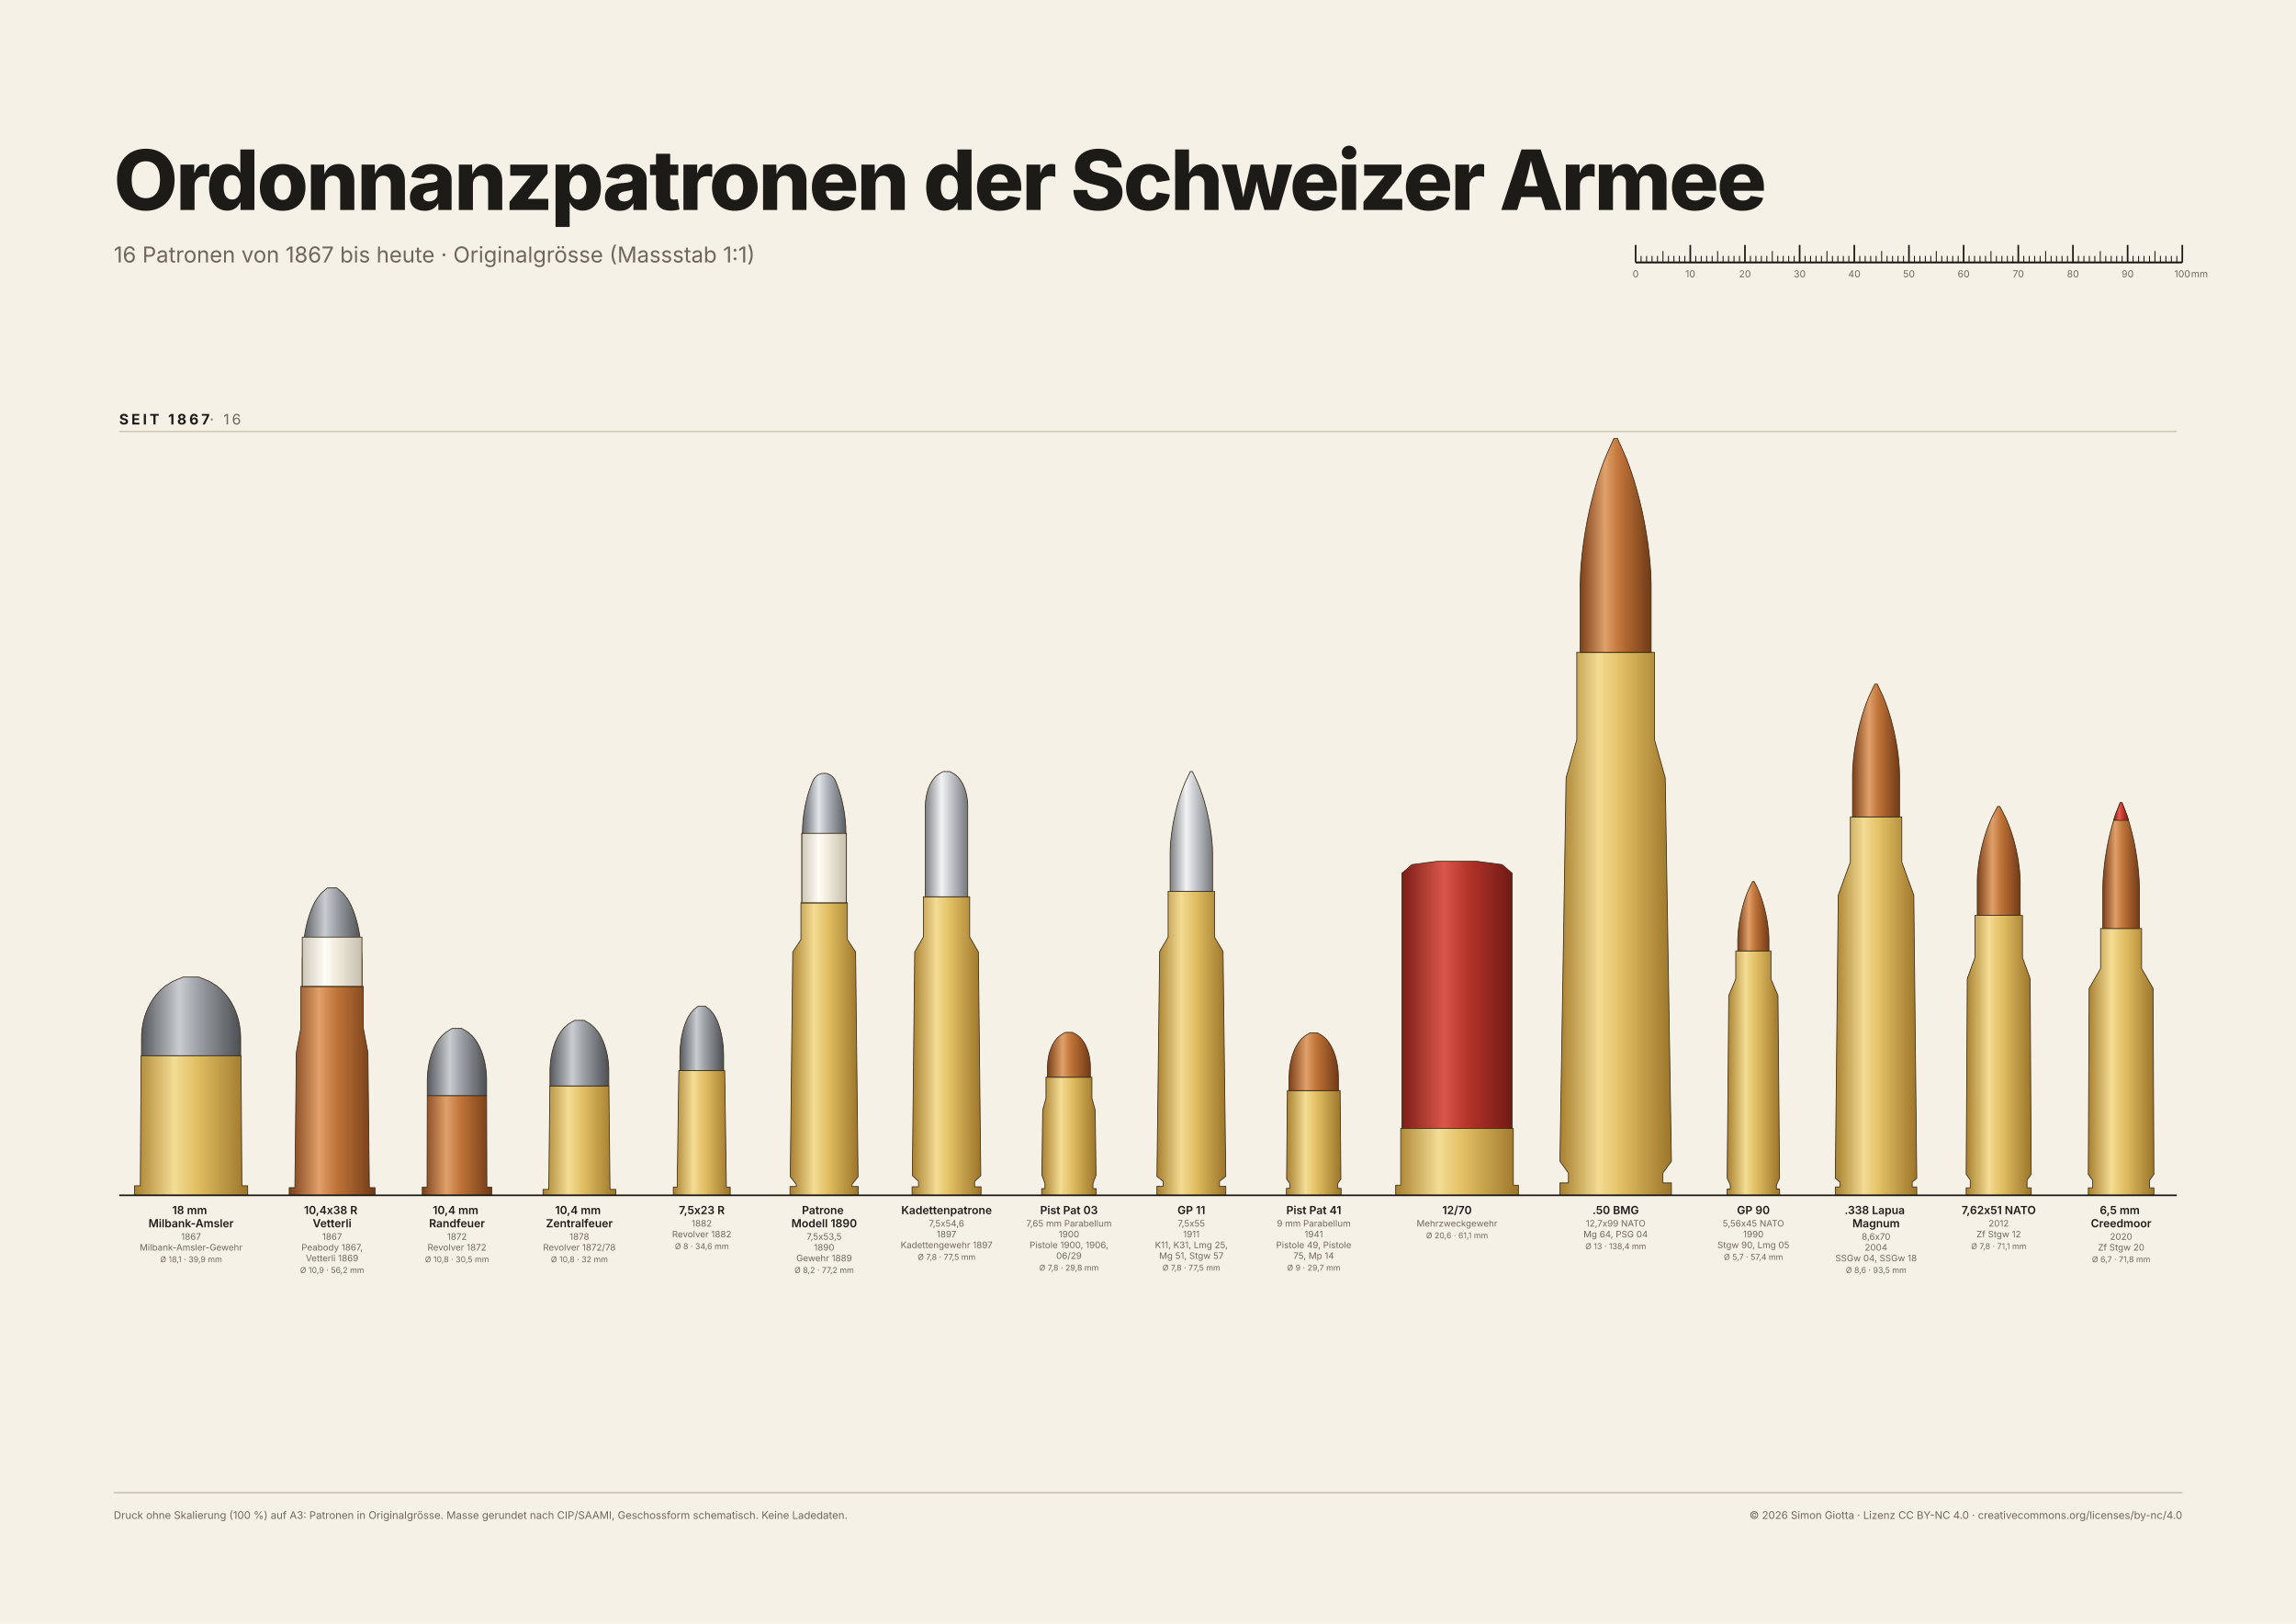
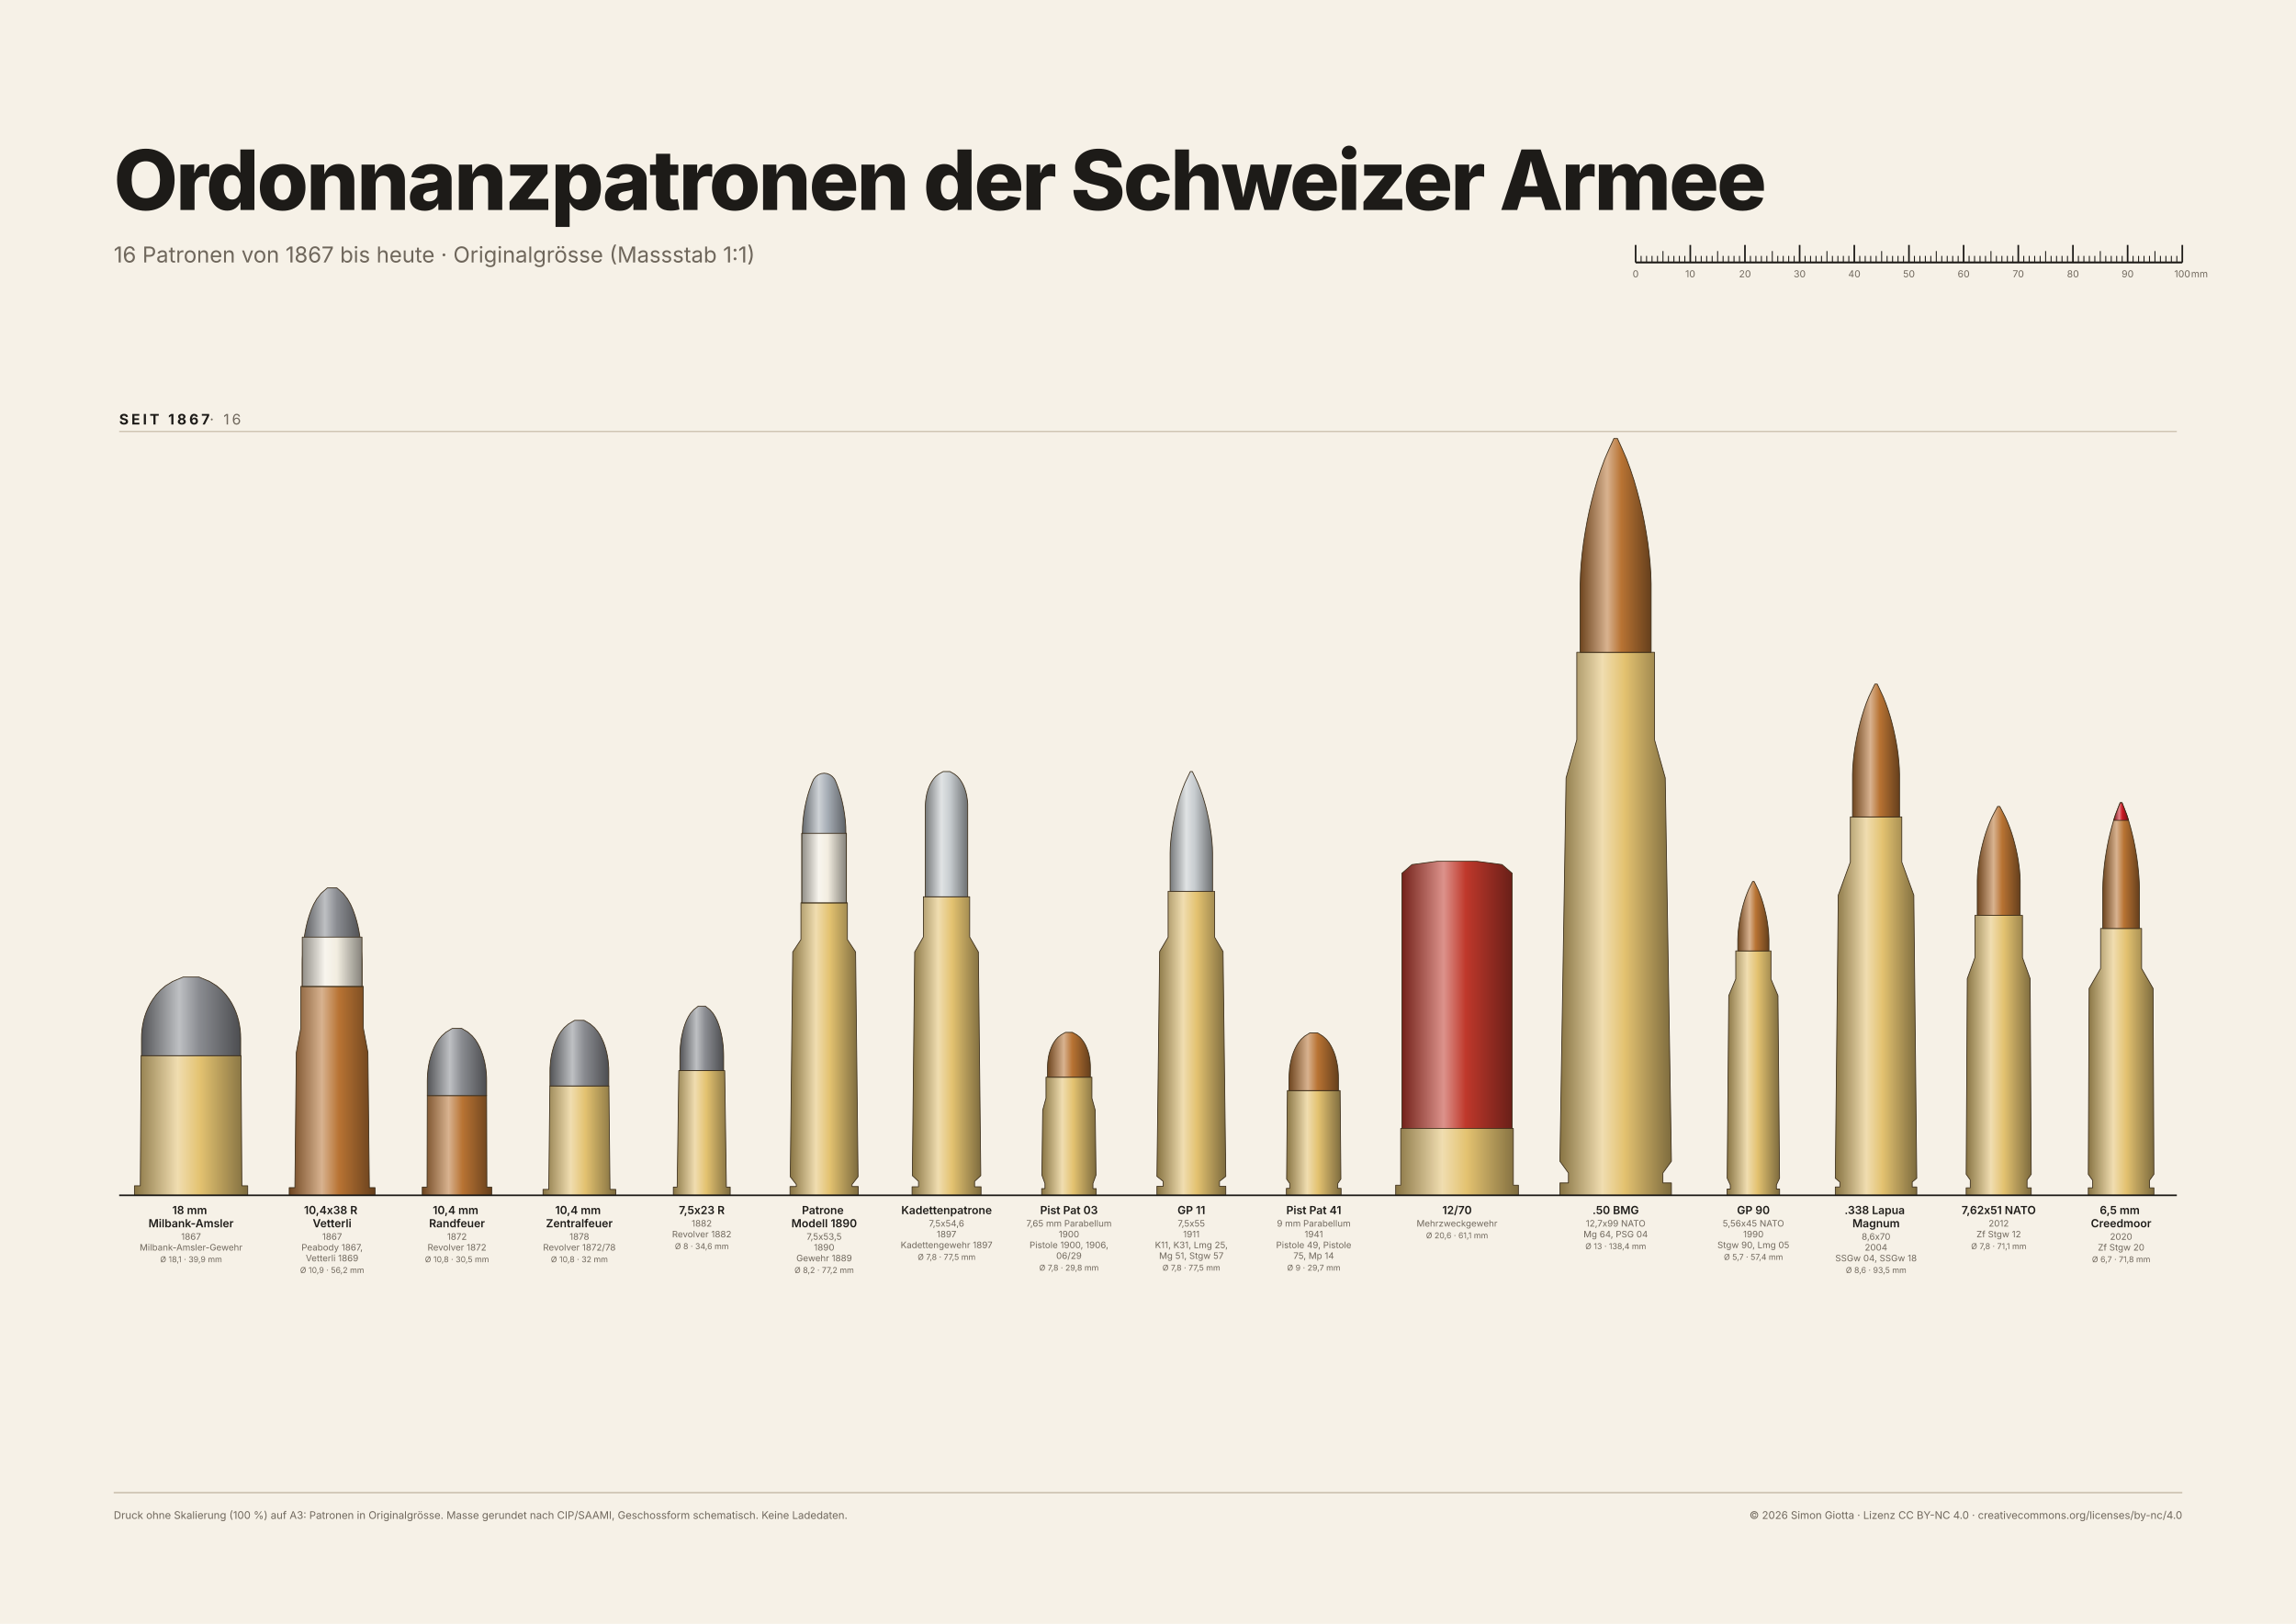
<svg xmlns="http://www.w3.org/2000/svg" width="420mm" height="297mm" viewBox="0 0 420 297" font-family="Inter, 'Helvetica Neue', Arial, sans-serif">
  <defs>
    <linearGradient id="brass" x1="0" x2="1" y1="0" y2="0">
-       <stop offset="0" stop-color="#a8802f" />
-       <stop offset="0.35" stop-color="#f3dc94" />
-       <stop offset="0.55" stop-color="#e2bf63" />
-       <stop offset="1" stop-color="#9c752a" />
+       <stop offset="0" stop-color="#887443" />
+       <stop offset="0.38" stop-color="#f0ddb0" />
+       <stop offset="0.58" stop-color="#e3c270" />
+       <stop offset="1" stop-color="#7d6b3e" />
    </linearGradient>
    <linearGradient id="copper" x1="0" x2="1" y1="0" y2="0">
-       <stop offset="0" stop-color="#7c4019" />
-       <stop offset="0.35" stop-color="#e0a06a" />
-       <stop offset="0.55" stop-color="#c07438" />
-       <stop offset="1" stop-color="#713a17" />
+       <stop offset="0" stop-color="#6e451f" />
+       <stop offset="0.38" stop-color="#d8b28f" />
+       <stop offset="0.58" stop-color="#b87333" />
+       <stop offset="1" stop-color="#653f1c" />
    </linearGradient>
    <linearGradient id="lead" x1="0" x2="1" y1="0" y2="0">
-       <stop offset="0" stop-color="#55585c" />
-       <stop offset="0.38" stop-color="#c9cdd1" />
-       <stop offset="0.58" stop-color="#9a9fa5" />
-       <stop offset="1" stop-color="#4c4f53" />
+       <stop offset="0" stop-color="#535457" />
+       <stop offset="0.38" stop-color="#bec0c3" />
+       <stop offset="0.58" stop-color="#8a8c91" />
+       <stop offset="1" stop-color="#4c4d50" />
    </linearGradient>
    <linearGradient id="steel" x1="0" x2="1" y1="0" y2="0">
-       <stop offset="0" stop-color="#5f656b" />
-       <stop offset="0.38" stop-color="#e1e5e8" />
-       <stop offset="0.58" stop-color="#aeb4ba" />
-       <stop offset="1" stop-color="#565b60" />
+       <stop offset="0" stop-color="#63686d" />
+       <stop offset="0.38" stop-color="#ced2d6" />
+       <stop offset="0.58" stop-color="#a6adb5" />
+       <stop offset="1" stop-color="#5b5f64" />
+     </linearGradient>
+     <linearGradient id="lacquered" x1="0" x2="1" y1="0" y2="0">
+       <stop offset="0" stop-color="#404032" />
+       <stop offset="0.38" stop-color="#aeaea1" />
+       <stop offset="0.58" stop-color="#6b6b54" />
+       <stop offset="1" stop-color="#3b3b2e" />
+     </linearGradient>
+     <linearGradient id="nickel" x1="0" x2="1" y1="0" y2="0">
+       <stop offset="0" stop-color="#777a7c" />
+       <stop offset="0.38" stop-color="#e0e3e4" />
+       <stop offset="0.58" stop-color="#c7cccf" />
+       <stop offset="1" stop-color="#6d7072" />
+     </linearGradient>
+     <linearGradient id="aluminium" x1="0" x2="1" y1="0" y2="0">
+       <stop offset="0" stop-color="#65686a" />
+       <stop offset="0.38" stop-color="#cfd2d4" />
+       <stop offset="0.58" stop-color="#a8adb0" />
+       <stop offset="1" stop-color="#5d5f61" />
    </linearGradient>
    <linearGradient id="paper" x1="0" x2="1" y1="0" y2="0">
-       <stop offset="0" stop-color="#cfc8b8" />
-       <stop offset="0.38" stop-color="#fffdf7" />
-       <stop offset="0.58" stop-color="#f1ebdd" />
-       <stop offset="1" stop-color="#c6bfae" />
-     </linearGradient>
-     <linearGradient id="nickel" x1="0" x2="1" y1="0" y2="0">
-       <stop offset="0" stop-color="#7d8084" />
-       <stop offset="0.38" stop-color="#f2f3f4" />
-       <stop offset="0.58" stop-color="#c9ccd0" />
-       <stop offset="1" stop-color="#74777b" />
+       <stop offset="0" stop-color="#918e87" />
+       <stop offset="0.38" stop-color="#f8f5ee" />
+       <stop offset="0.58" stop-color="#f2ede0" />
+       <stop offset="1" stop-color="#85827b" />
+     </linearGradient>
+     <linearGradient id="plastic" x1="0" x2="1" y1="0" y2="0">
+       <stop offset="0" stop-color="#949493" />
+       <stop offset="0.38" stop-color="#fbfbf9" />
+       <stop offset="0.58" stop-color="#f7f7f5" />
+       <stop offset="1" stop-color="#888887" />
    </linearGradient>
    <linearGradient id="polymer" x1="0" x2="1" y1="0" y2="0">
-       <stop offset="0" stop-color="#8a1c1c" />
-       <stop offset="0.38" stop-color="#e8584a" />
-       <stop offset="0.58" stop-color="#c73a2e" />
-       <stop offset="1" stop-color="#7a1818" />
+       <stop offset="0" stop-color="#7a0f15" />
+       <stop offset="0.38" stop-color="#e38186" />
+       <stop offset="0.58" stop-color="#cc1a24" />
+       <stop offset="1" stop-color="#700e14" />
    </linearGradient>
    <linearGradient id="hull" x1="0" x2="1" y1="0" y2="0">
-       <stop offset="0" stop-color="#7d1d17" />
-       <stop offset="0.38" stop-color="#d9574a" />
-       <stop offset="0.58" stop-color="#b7352b" />
-       <stop offset="1" stop-color="#701a14" />
+       <stop offset="0" stop-color="#73221a" />
+       <stop offset="0.38" stop-color="#dc928b" />
+       <stop offset="0.58" stop-color="#bf382b" />
+       <stop offset="1" stop-color="#691f18" />
    </linearGradient>
  </defs>
  <rect width="420" height="297" fill="#f6f1e7" />
  <text x="20.8" y="38.40" font-size="15.20" font-weight="800" letter-spacing="-0.4" fill="#1d1b18">Ordonnanzpatronen der Schweizer Armee</text>
  <text x="20.8" y="48.00" font-size="4.00" fill="#6f675c">16 Patronen von 1867 bis heute · Originalgrösse (Massstab 1:1)</text>
  <g font-size="1.76" fill="#6f675c" text-anchor="middle">
    <line x1="299.2" x2="399.2" y1="48" y2="48" stroke="#1d1b18" stroke-width="0.35" />
    <line x1="299.200" x2="299.200" y1="48" y2="44.800" stroke="#1d1b18" stroke-width="0.3" />
    <text x="299.200" y="50.720">0</text>
    <line x1="300.200" x2="300.200" y1="48" y2="46.800" stroke="#1d1b18" stroke-width="0.18" />
    <line x1="301.200" x2="301.200" y1="48" y2="46.800" stroke="#1d1b18" stroke-width="0.18" />
    <line x1="302.200" x2="302.200" y1="48" y2="46.800" stroke="#1d1b18" stroke-width="0.18" />
    <line x1="303.200" x2="303.200" y1="48" y2="46.800" stroke="#1d1b18" stroke-width="0.18" />
    <line x1="304.200" x2="304.200" y1="48" y2="45.920" stroke="#1d1b18" stroke-width="0.18" />
    <line x1="305.200" x2="305.200" y1="48" y2="46.800" stroke="#1d1b18" stroke-width="0.18" />
    <line x1="306.200" x2="306.200" y1="48" y2="46.800" stroke="#1d1b18" stroke-width="0.18" />
    <line x1="307.200" x2="307.200" y1="48" y2="46.800" stroke="#1d1b18" stroke-width="0.18" />
    <line x1="308.200" x2="308.200" y1="48" y2="46.800" stroke="#1d1b18" stroke-width="0.18" />
    <line x1="309.200" x2="309.200" y1="48" y2="44.800" stroke="#1d1b18" stroke-width="0.3" />
    <text x="309.200" y="50.720">10</text>
    <line x1="310.200" x2="310.200" y1="48" y2="46.800" stroke="#1d1b18" stroke-width="0.18" />
    <line x1="311.200" x2="311.200" y1="48" y2="46.800" stroke="#1d1b18" stroke-width="0.18" />
    <line x1="312.200" x2="312.200" y1="48" y2="46.800" stroke="#1d1b18" stroke-width="0.18" />
    <line x1="313.200" x2="313.200" y1="48" y2="46.800" stroke="#1d1b18" stroke-width="0.18" />
    <line x1="314.200" x2="314.200" y1="48" y2="45.920" stroke="#1d1b18" stroke-width="0.18" />
    <line x1="315.200" x2="315.200" y1="48" y2="46.800" stroke="#1d1b18" stroke-width="0.18" />
    <line x1="316.200" x2="316.200" y1="48" y2="46.800" stroke="#1d1b18" stroke-width="0.18" />
    <line x1="317.200" x2="317.200" y1="48" y2="46.800" stroke="#1d1b18" stroke-width="0.18" />
    <line x1="318.200" x2="318.200" y1="48" y2="46.800" stroke="#1d1b18" stroke-width="0.18" />
    <line x1="319.200" x2="319.200" y1="48" y2="44.800" stroke="#1d1b18" stroke-width="0.3" />
    <text x="319.200" y="50.720">20</text>
    <line x1="320.200" x2="320.200" y1="48" y2="46.800" stroke="#1d1b18" stroke-width="0.18" />
    <line x1="321.200" x2="321.200" y1="48" y2="46.800" stroke="#1d1b18" stroke-width="0.18" />
    <line x1="322.200" x2="322.200" y1="48" y2="46.800" stroke="#1d1b18" stroke-width="0.18" />
    <line x1="323.200" x2="323.200" y1="48" y2="46.800" stroke="#1d1b18" stroke-width="0.18" />
    <line x1="324.200" x2="324.200" y1="48" y2="45.920" stroke="#1d1b18" stroke-width="0.18" />
    <line x1="325.200" x2="325.200" y1="48" y2="46.800" stroke="#1d1b18" stroke-width="0.18" />
    <line x1="326.200" x2="326.200" y1="48" y2="46.800" stroke="#1d1b18" stroke-width="0.18" />
    <line x1="327.200" x2="327.200" y1="48" y2="46.800" stroke="#1d1b18" stroke-width="0.18" />
    <line x1="328.200" x2="328.200" y1="48" y2="46.800" stroke="#1d1b18" stroke-width="0.18" />
    <line x1="329.200" x2="329.200" y1="48" y2="44.800" stroke="#1d1b18" stroke-width="0.3" />
    <text x="329.200" y="50.720">30</text>
    <line x1="330.200" x2="330.200" y1="48" y2="46.800" stroke="#1d1b18" stroke-width="0.18" />
    <line x1="331.200" x2="331.200" y1="48" y2="46.800" stroke="#1d1b18" stroke-width="0.18" />
    <line x1="332.200" x2="332.200" y1="48" y2="46.800" stroke="#1d1b18" stroke-width="0.18" />
    <line x1="333.200" x2="333.200" y1="48" y2="46.800" stroke="#1d1b18" stroke-width="0.18" />
    <line x1="334.200" x2="334.200" y1="48" y2="45.920" stroke="#1d1b18" stroke-width="0.18" />
    <line x1="335.200" x2="335.200" y1="48" y2="46.800" stroke="#1d1b18" stroke-width="0.18" />
    <line x1="336.200" x2="336.200" y1="48" y2="46.800" stroke="#1d1b18" stroke-width="0.18" />
    <line x1="337.200" x2="337.200" y1="48" y2="46.800" stroke="#1d1b18" stroke-width="0.18" />
    <line x1="338.200" x2="338.200" y1="48" y2="46.800" stroke="#1d1b18" stroke-width="0.18" />
    <line x1="339.200" x2="339.200" y1="48" y2="44.800" stroke="#1d1b18" stroke-width="0.3" />
    <text x="339.200" y="50.720">40</text>
    <line x1="340.200" x2="340.200" y1="48" y2="46.800" stroke="#1d1b18" stroke-width="0.18" />
    <line x1="341.200" x2="341.200" y1="48" y2="46.800" stroke="#1d1b18" stroke-width="0.18" />
    <line x1="342.200" x2="342.200" y1="48" y2="46.800" stroke="#1d1b18" stroke-width="0.18" />
    <line x1="343.200" x2="343.200" y1="48" y2="46.800" stroke="#1d1b18" stroke-width="0.18" />
    <line x1="344.200" x2="344.200" y1="48" y2="45.920" stroke="#1d1b18" stroke-width="0.18" />
    <line x1="345.200" x2="345.200" y1="48" y2="46.800" stroke="#1d1b18" stroke-width="0.18" />
    <line x1="346.200" x2="346.200" y1="48" y2="46.800" stroke="#1d1b18" stroke-width="0.18" />
    <line x1="347.200" x2="347.200" y1="48" y2="46.800" stroke="#1d1b18" stroke-width="0.18" />
    <line x1="348.200" x2="348.200" y1="48" y2="46.800" stroke="#1d1b18" stroke-width="0.18" />
    <line x1="349.200" x2="349.200" y1="48" y2="44.800" stroke="#1d1b18" stroke-width="0.3" />
    <text x="349.200" y="50.720">50</text>
    <line x1="350.200" x2="350.200" y1="48" y2="46.800" stroke="#1d1b18" stroke-width="0.18" />
    <line x1="351.200" x2="351.200" y1="48" y2="46.800" stroke="#1d1b18" stroke-width="0.18" />
    <line x1="352.200" x2="352.200" y1="48" y2="46.800" stroke="#1d1b18" stroke-width="0.18" />
    <line x1="353.200" x2="353.200" y1="48" y2="46.800" stroke="#1d1b18" stroke-width="0.18" />
    <line x1="354.200" x2="354.200" y1="48" y2="45.920" stroke="#1d1b18" stroke-width="0.18" />
    <line x1="355.200" x2="355.200" y1="48" y2="46.800" stroke="#1d1b18" stroke-width="0.18" />
    <line x1="356.200" x2="356.200" y1="48" y2="46.800" stroke="#1d1b18" stroke-width="0.18" />
    <line x1="357.200" x2="357.200" y1="48" y2="46.800" stroke="#1d1b18" stroke-width="0.18" />
    <line x1="358.200" x2="358.200" y1="48" y2="46.800" stroke="#1d1b18" stroke-width="0.18" />
    <line x1="359.200" x2="359.200" y1="48" y2="44.800" stroke="#1d1b18" stroke-width="0.3" />
    <text x="359.200" y="50.720">60</text>
    <line x1="360.200" x2="360.200" y1="48" y2="46.800" stroke="#1d1b18" stroke-width="0.18" />
    <line x1="361.200" x2="361.200" y1="48" y2="46.800" stroke="#1d1b18" stroke-width="0.18" />
    <line x1="362.200" x2="362.200" y1="48" y2="46.800" stroke="#1d1b18" stroke-width="0.18" />
    <line x1="363.200" x2="363.200" y1="48" y2="46.800" stroke="#1d1b18" stroke-width="0.18" />
    <line x1="364.200" x2="364.200" y1="48" y2="45.920" stroke="#1d1b18" stroke-width="0.18" />
    <line x1="365.200" x2="365.200" y1="48" y2="46.800" stroke="#1d1b18" stroke-width="0.18" />
    <line x1="366.200" x2="366.200" y1="48" y2="46.800" stroke="#1d1b18" stroke-width="0.18" />
    <line x1="367.200" x2="367.200" y1="48" y2="46.800" stroke="#1d1b18" stroke-width="0.18" />
    <line x1="368.200" x2="368.200" y1="48" y2="46.800" stroke="#1d1b18" stroke-width="0.18" />
    <line x1="369.200" x2="369.200" y1="48" y2="44.800" stroke="#1d1b18" stroke-width="0.3" />
    <text x="369.200" y="50.720">70</text>
    <line x1="370.200" x2="370.200" y1="48" y2="46.800" stroke="#1d1b18" stroke-width="0.18" />
    <line x1="371.200" x2="371.200" y1="48" y2="46.800" stroke="#1d1b18" stroke-width="0.18" />
    <line x1="372.200" x2="372.200" y1="48" y2="46.800" stroke="#1d1b18" stroke-width="0.18" />
    <line x1="373.200" x2="373.200" y1="48" y2="46.800" stroke="#1d1b18" stroke-width="0.18" />
    <line x1="374.200" x2="374.200" y1="48" y2="45.920" stroke="#1d1b18" stroke-width="0.18" />
    <line x1="375.200" x2="375.200" y1="48" y2="46.800" stroke="#1d1b18" stroke-width="0.18" />
    <line x1="376.200" x2="376.200" y1="48" y2="46.800" stroke="#1d1b18" stroke-width="0.18" />
    <line x1="377.200" x2="377.200" y1="48" y2="46.800" stroke="#1d1b18" stroke-width="0.18" />
    <line x1="378.200" x2="378.200" y1="48" y2="46.800" stroke="#1d1b18" stroke-width="0.18" />
    <line x1="379.200" x2="379.200" y1="48" y2="44.800" stroke="#1d1b18" stroke-width="0.3" />
    <text x="379.200" y="50.720">80</text>
    <line x1="380.200" x2="380.200" y1="48" y2="46.800" stroke="#1d1b18" stroke-width="0.18" />
    <line x1="381.200" x2="381.200" y1="48" y2="46.800" stroke="#1d1b18" stroke-width="0.18" />
    <line x1="382.200" x2="382.200" y1="48" y2="46.800" stroke="#1d1b18" stroke-width="0.18" />
    <line x1="383.200" x2="383.200" y1="48" y2="46.800" stroke="#1d1b18" stroke-width="0.18" />
    <line x1="384.200" x2="384.200" y1="48" y2="45.920" stroke="#1d1b18" stroke-width="0.18" />
    <line x1="385.200" x2="385.200" y1="48" y2="46.800" stroke="#1d1b18" stroke-width="0.18" />
    <line x1="386.200" x2="386.200" y1="48" y2="46.800" stroke="#1d1b18" stroke-width="0.18" />
    <line x1="387.200" x2="387.200" y1="48" y2="46.800" stroke="#1d1b18" stroke-width="0.18" />
    <line x1="388.200" x2="388.200" y1="48" y2="46.800" stroke="#1d1b18" stroke-width="0.18" />
    <line x1="389.200" x2="389.200" y1="48" y2="44.800" stroke="#1d1b18" stroke-width="0.3" />
    <text x="389.200" y="50.720">90</text>
    <line x1="390.200" x2="390.200" y1="48" y2="46.800" stroke="#1d1b18" stroke-width="0.18" />
    <line x1="391.200" x2="391.200" y1="48" y2="46.800" stroke="#1d1b18" stroke-width="0.18" />
    <line x1="392.200" x2="392.200" y1="48" y2="46.800" stroke="#1d1b18" stroke-width="0.18" />
    <line x1="393.200" x2="393.200" y1="48" y2="46.800" stroke="#1d1b18" stroke-width="0.18" />
    <line x1="394.200" x2="394.200" y1="48" y2="45.920" stroke="#1d1b18" stroke-width="0.18" />
    <line x1="395.200" x2="395.200" y1="48" y2="46.800" stroke="#1d1b18" stroke-width="0.18" />
    <line x1="396.200" x2="396.200" y1="48" y2="46.800" stroke="#1d1b18" stroke-width="0.18" />
    <line x1="397.200" x2="397.200" y1="48" y2="46.800" stroke="#1d1b18" stroke-width="0.18" />
    <line x1="398.200" x2="398.200" y1="48" y2="46.800" stroke="#1d1b18" stroke-width="0.18" />
    <line x1="399.200" x2="399.200" y1="48" y2="44.800" stroke="#1d1b18" stroke-width="0.3" />
    <text x="399.200" y="50.720">100</text>
    <text x="400.80" y="50.720" text-anchor="start">mm</text>
  </g>
  <g transform="translate(24.595 178.696) scale(1.0)">
    <path d="M20.72 39.92 L20.72 38.18 L19.65 38.18 L19.49 14.38 L1.22 14.38 L1.07 38.18 L0.00 38.18 L0.00 39.92 Z" fill="url(#brass)" stroke="#3a2c18" stroke-width="0.140" stroke-linejoin="round" />
    <path d="M19.43 14.38 L19.43 11.22 L19.41 10.42 L19.34 9.61 L19.22 8.81 L19.06 8.01 L18.84 7.21 L18.56 6.41 L18.22 5.61 L17.81 4.81 L17.31 4.01 L16.71 3.20 L15.97 2.40 L15.03 1.60 L13.73 0.80 L11.81 0.00 L10.36 0.00 L8.91 0.00 L6.99 0.80 L5.69 1.60 L4.75 2.40 L4.01 3.20 L3.41 4.01 L2.91 4.81 L2.50 5.61 L2.16 6.41 L1.88 7.21 L1.66 8.01 L1.50 8.81 L1.38 9.61 L1.31 10.42 L1.29 11.22 L1.29 14.38 Z" fill="url(#lead)" stroke="#3a2c18" stroke-width="0.140" stroke-linejoin="round" />
  </g>
  <text x="34.95" y="222.06" text-anchor="middle" font-size="2.04" font-weight="600" fill="#1d1b18">
    <tspan x="34.95" dy="0.00">18 mm</tspan>
    <tspan x="34.95" dy="2.41">Milbank-Amsler</tspan>
  </text>
  <text x="34.95" y="226.75" text-anchor="middle" font-size="1.64" fill="#6f675c">1867</text>
  <text x="34.95" y="228.72" text-anchor="middle" font-size="1.64" fill="#6f675c">Milbank-Amsler-Gewehr</text>
  <text x="34.95" y="230.86" text-anchor="middle" font-size="1.48" fill="#6f675c" font-variant-numeric="tabular-nums">Ø 18,1 · 39,9 mm</text>
  <g transform="translate(52.904 162.396) scale(1.0)">
    <path d="M15.70 56.22 L15.70 54.82 L14.66 54.82 L14.40 30.11 L13.56 25.65 L13.56 18.01 L2.13 18.01 L2.13 25.65 L1.30 30.11 L1.04 54.82 L0.00 54.82 L0.00 56.22 Z" fill="url(#copper)" stroke="#3a2c18" stroke-width="0.140" stroke-linejoin="round" />
    <path d="M13.31 18.01 L13.31 14.05 L13.30 13.04 L13.25 12.04 L13.18 11.04 L13.08 10.03 L12.95 9.03 L12.78 8.03 L12.58 7.02 L12.33 6.02 L12.03 5.02 L11.67 4.01 L11.23 3.01 L10.66 2.01 L9.88 1.00 L8.72 0.00 L7.85 0.00 L6.98 0.00 L5.82 1.00 L5.04 2.01 L4.47 3.01 L4.03 4.01 L3.67 5.02 L3.37 6.02 L3.12 7.02 L2.92 8.03 L2.75 9.03 L2.62 10.03 L2.52 11.04 L2.45 12.04 L2.40 13.04 L2.39 14.05 L2.39 18.01 Z" fill="url(#lead)" stroke="#3a2c18" stroke-width="0.140" stroke-linejoin="round" />
    <path d="M13.31 18.01 L13.31 9.00 L2.39 9.00 L2.39 18.01 Z" fill="url(#paper)" stroke="#3a2c18" stroke-width="0.140" stroke-linejoin="round" />
  </g>
  <text x="60.75" y="222.06" text-anchor="middle" font-size="2.04" font-weight="600" fill="#1d1b18">
    <tspan x="60.75" dy="0.00">10,4x38 R</tspan>
    <tspan x="60.75" dy="2.41">Vetterli</tspan>
  </text>
  <text x="60.75" y="226.75" text-anchor="middle" font-size="1.64" fill="#6f675c">1867</text>
  <text x="60.75" y="228.72" text-anchor="middle" font-size="1.64" fill="#6f675c">Peabody 1867,</text>
  <text x="60.75" y="230.69" text-anchor="middle" font-size="1.64" fill="#6f675c">Vetterli 1869</text>
  <text x="60.75" y="232.83" text-anchor="middle" font-size="1.48" fill="#6f675c" font-variant-numeric="tabular-nums">Ø 10,9 · 56,2 mm</text>
  <g transform="translate(77.243 188.096) scale(1.0)">
    <path d="M12.70 30.52 L12.70 29.02 L11.82 29.02 L11.77 12.29 L0.92 12.29 L0.88 29.02 L0.00 29.02 L0.00 30.52 Z" fill="url(#copper)" stroke="#3a2c18" stroke-width="0.140" stroke-linejoin="round" />
    <path d="M11.77 12.29 L11.77 9.59 L11.76 8.90 L11.72 8.22 L11.65 7.53 L11.55 6.85 L11.42 6.16 L11.25 5.48 L11.05 4.79 L10.80 4.11 L10.51 3.42 L10.15 2.74 L9.71 2.05 L9.14 1.37 L8.36 0.68 L7.22 0.00 L6.35 0.00 L5.48 0.00 L4.34 0.68 L3.56 1.37 L2.99 2.05 L2.55 2.74 L2.19 3.42 L1.90 4.11 L1.65 4.79 L1.45 5.48 L1.28 6.16 L1.15 6.85 L1.05 7.53 L0.98 8.22 L0.94 8.90 L0.92 9.59 L0.92 12.29 Z" fill="url(#lead)" stroke="#3a2c18" stroke-width="0.140" stroke-linejoin="round" />
  </g>
  <text x="83.59" y="222.06" text-anchor="middle" font-size="2.04" font-weight="600" fill="#1d1b18">
    <tspan x="83.59" dy="0.00">10,4 mm</tspan>
    <tspan x="83.59" dy="2.41">Randfeuer</tspan>
  </text>
  <text x="83.59" y="226.75" text-anchor="middle" font-size="1.64" fill="#6f675c">1872</text>
  <text x="83.59" y="228.72" text-anchor="middle" font-size="1.64" fill="#6f675c">Revolver 1872</text>
  <text x="83.59" y="230.86" text-anchor="middle" font-size="1.48" fill="#6f675c" font-variant-numeric="tabular-nums">Ø 10,8 · 30,5 mm</text>
  <g transform="translate(99.333 186.616) scale(1.0)">
    <path d="M13.30 32.00 L13.30 30.92 L12.25 30.92 L12.05 12.00 L1.25 12.00 L1.05 30.92 L0.00 30.92 L0.00 32.00 Z" fill="url(#brass)" stroke="#3a2c18" stroke-width="0.140" stroke-linejoin="round" />
    <path d="M12.03 12.00 L12.03 9.36 L12.02 8.69 L11.97 8.02 L11.91 7.35 L11.81 6.69 L11.68 6.02 L11.51 5.35 L11.31 4.68 L11.07 4.01 L10.77 3.34 L10.42 2.67 L9.98 2.01 L9.42 1.34 L8.65 0.67 L7.51 0.00 L6.65 0.00 L5.79 0.00 L4.65 0.67 L3.88 1.34 L3.32 2.01 L2.88 2.67 L2.53 3.34 L2.23 4.01 L1.99 4.68 L1.79 5.35 L1.62 6.02 L1.49 6.69 L1.39 7.35 L1.33 8.02 L1.28 8.69 L1.27 9.36 L1.27 12.00 Z" fill="url(#lead)" stroke="#3a2c18" stroke-width="0.140" stroke-linejoin="round" />
  </g>
  <text x="105.98" y="222.06" text-anchor="middle" font-size="2.04" font-weight="600" fill="#1d1b18">
    <tspan x="105.98" dy="0.00">10,4 mm</tspan>
    <tspan x="105.98" dy="2.41">Zentralfeuer</tspan>
  </text>
  <text x="105.98" y="226.75" text-anchor="middle" font-size="1.64" fill="#6f675c">1878</text>
  <text x="105.98" y="228.72" text-anchor="middle" font-size="1.64" fill="#6f675c">Revolver 1872/78</text>
  <text x="105.98" y="230.86" text-anchor="middle" font-size="1.48" fill="#6f675c" font-variant-numeric="tabular-nums">Ø 10,8 · 32 mm</text>
  <g transform="translate(123.172 184.016) scale(1.0)">
    <path d="M10.40 34.60 L10.40 33.10 L9.70 33.10 L9.40 11.80 L1.00 11.80 L0.70 33.10 L0.00 33.10 L0.00 34.60 Z" fill="url(#brass)" stroke="#3a2c18" stroke-width="0.140" stroke-linejoin="round" />
    <path d="M9.20 11.80 L9.20 9.20 L9.19 8.55 L9.16 7.89 L9.11 7.23 L9.03 6.57 L8.94 5.92 L8.81 5.26 L8.66 4.60 L8.48 3.94 L8.26 3.29 L8.00 2.63 L7.67 1.97 L7.26 1.31 L6.68 0.66 L5.84 0.00 L5.20 0.00 L4.56 0.00 L3.72 0.66 L3.14 1.31 L2.73 1.97 L2.40 2.63 L2.14 3.29 L1.92 3.94 L1.74 4.60 L1.59 5.26 L1.46 5.92 L1.37 6.57 L1.29 7.23 L1.24 7.89 L1.21 8.55 L1.20 9.20 L1.20 11.80 Z" fill="url(#lead)" stroke="#3a2c18" stroke-width="0.140" stroke-linejoin="round" />
  </g>
  <text x="128.37" y="222.06" text-anchor="middle" font-size="2.04" font-weight="600" fill="#1d1b18">
    <tspan x="128.37" dy="0.00">7,5x23 R</tspan>
  </text>
  <text x="128.37" y="224.34" text-anchor="middle" font-size="1.64" fill="#6f675c">1882</text>
  <text x="128.37" y="226.31" text-anchor="middle" font-size="1.64" fill="#6f675c">Revolver 1882</text>
  <text x="128.37" y="228.46" text-anchor="middle" font-size="1.48" fill="#6f675c" font-variant-numeric="tabular-nums">Ø 8 · 34,6 mm</text>
  <g transform="translate(144.512 141.416) scale(1.0)">
    <path d="M12.50 77.20 L12.50 75.60 L11.35 75.60 L11.35 75.21 L12.45 73.80 L12.00 32.70 L10.50 30.43 L10.50 23.70 L2.00 23.70 L2.00 30.43 L0.50 32.70 L0.05 73.80 L1.15 75.21 L1.15 75.60 L0.00 75.60 L0.00 77.20 Z" fill="url(#brass)" stroke="#3a2c18" stroke-width="0.140" stroke-linejoin="round" />
    <path d="M10.32 23.70 L10.32 11.00 L10.22 11.00 L10.20 9.77 L10.11 8.55 L9.96 7.37 L9.77 6.23 L9.54 5.15 L9.28 4.14 L9.00 3.22 L8.71 2.40 L8.44 1.69 L8.16 1.09 L7.77 0.62 L7.31 0.28 L6.79 0.07 L6.25 0.00 L5.71 0.07 L5.19 0.28 L4.73 0.62 L4.34 1.09 L4.06 1.69 L3.79 2.40 L3.50 3.22 L3.22 4.14 L2.96 5.15 L2.73 6.23 L2.54 7.37 L2.39 8.55 L2.30 9.77 L2.27 11.00 L2.17 11.00 L2.17 23.70 Z" fill="url(#steel)" stroke="#3a2c18" stroke-width="0.140" stroke-linejoin="round" />
    <path d="M10.32 23.70 L10.32 11.00 L2.17 11.00 L2.17 23.70 Z" fill="url(#paper)" stroke="#3a2c18" stroke-width="0.140" stroke-linejoin="round" />
  </g>
  <text x="150.76" y="222.06" text-anchor="middle" font-size="2.04" font-weight="600" fill="#1d1b18">
    <tspan x="150.76" dy="0.00">Patrone</tspan>
    <tspan x="150.76" dy="2.41">Modell 1890</tspan>
  </text>
  <text x="150.76" y="226.75" text-anchor="middle" font-size="1.64" fill="#6f675c">7,5x53,5</text>
  <text x="150.76" y="228.72" text-anchor="middle" font-size="1.64" fill="#6f675c">1890</text>
  <text x="150.76" y="230.69" text-anchor="middle" font-size="1.64" fill="#6f675c">Gewehr 1889</text>
  <text x="150.76" y="232.83" text-anchor="middle" font-size="1.48" fill="#6f675c" font-variant-numeric="tabular-nums">Ø 8,2 · 77,2 mm</text>
  <g transform="translate(166.841 141.116) scale(1.0)">
    <path d="M12.62 77.50 L12.62 75.94 L11.44 75.94 L11.44 74.95 L12.57 73.90 L12.13 33.00 L10.54 30.25 L10.54 22.90 L2.07 22.90 L2.07 30.25 L0.48 33.00 L0.05 73.90 L1.18 74.95 L1.18 75.94 L0.00 75.94 L0.00 77.50 Z" fill="url(#brass)" stroke="#3a2c18" stroke-width="0.140" stroke-linejoin="round" />
    <path d="M10.18 22.90 L10.18 6.40 L10.18 5.94 L10.15 5.49 L10.09 5.03 L10.02 4.57 L9.93 4.11 L9.81 3.66 L9.67 3.20 L9.49 2.74 L9.28 2.29 L9.02 1.83 L8.71 1.37 L8.31 0.91 L7.75 0.46 L6.93 0.00 L6.31 0.00 L5.69 0.00 L4.87 0.46 L4.31 0.91 L3.91 1.37 L3.60 1.83 L3.34 2.29 L3.13 2.74 L2.95 3.20 L2.81 3.66 L2.69 4.11 L2.60 4.57 L2.53 5.03 L2.47 5.49 L2.44 5.94 L2.43 6.40 L2.43 22.90 Z" fill="url(#nickel)" stroke="#3a2c18" stroke-width="0.140" stroke-linejoin="round" />
  </g>
  <text x="173.15" y="222.06" text-anchor="middle" font-size="2.04" font-weight="600" fill="#1d1b18">
    <tspan x="173.15" dy="0.00">Kadettenpatrone</tspan>
  </text>
  <text x="173.15" y="224.34" text-anchor="middle" font-size="1.64" fill="#6f675c">7,5x54,6</text>
  <text x="173.15" y="226.31" text-anchor="middle" font-size="1.64" fill="#6f675c">1897</text>
  <text x="173.15" y="228.28" text-anchor="middle" font-size="1.64" fill="#6f675c">Kadettengewehr 1897</text>
  <text x="173.15" y="230.43" text-anchor="middle" font-size="1.48" fill="#6f675c" font-variant-numeric="tabular-nums">Ø 7,8 · 77,5 mm</text>
  <g transform="translate(190.550 188.816) scale(1.0)">
    <path d="M9.98 29.80 L9.98 28.58 L9.38 28.58 L9.38 27.63 L9.94 26.11 L9.79 14.22 L9.19 12.04 L9.19 8.20 L0.79 8.20 L0.79 12.04 L0.19 14.22 L0.04 26.11 L0.60 27.63 L0.60 28.58 L0.00 28.58 L0.00 29.80 Z" fill="url(#brass)" stroke="#3a2c18" stroke-width="0.140" stroke-linejoin="round" />
    <path d="M8.91 8.20 L8.91 6.40 L8.90 5.94 L8.87 5.48 L8.82 5.03 L8.75 4.57 L8.66 4.11 L8.54 3.65 L8.39 3.20 L8.21 2.74 L8.00 2.28 L7.74 1.83 L7.42 1.37 L7.01 0.91 L6.45 0.46 L5.62 0.00 L4.99 0.00 L4.36 0.00 L3.53 0.46 L2.97 0.91 L2.56 1.37 L2.24 1.83 L1.98 2.28 L1.77 2.74 L1.59 3.20 L1.44 3.65 L1.32 4.11 L1.23 4.57 L1.16 5.03 L1.11 5.48 L1.08 5.94 L1.07 6.40 L1.07 8.20 Z" fill="url(#copper)" stroke="#3a2c18" stroke-width="0.140" stroke-linejoin="round" />
  </g>
  <text x="195.54" y="222.06" text-anchor="middle" font-size="2.04" font-weight="600" fill="#1d1b18">
    <tspan x="195.54" dy="0.00">Pist Pat 03</tspan>
  </text>
  <text x="195.54" y="224.34" text-anchor="middle" font-size="1.64" fill="#6f675c">7,65 mm Parabellum</text>
  <text x="195.54" y="226.31" text-anchor="middle" font-size="1.64" fill="#6f675c">1900</text>
  <text x="195.54" y="228.28" text-anchor="middle" font-size="1.64" fill="#6f675c">Pistole 1900, 1906,</text>
  <text x="195.54" y="230.25" text-anchor="middle" font-size="1.64" fill="#6f675c">06/29</text>
  <text x="195.54" y="232.39" text-anchor="middle" font-size="1.48" fill="#6f675c" font-variant-numeric="tabular-nums">Ø 7,8 · 29,8 mm</text>
  <g transform="translate(211.630 141.116) scale(1.0)">
    <path d="M12.60 77.50 L12.60 75.85 L11.45 75.85 L11.45 74.94 L12.60 74.04 L12.10 32.92 L10.55 30.29 L10.55 21.90 L2.05 21.90 L2.05 30.29 L0.50 32.92 L0.00 74.04 L1.15 74.94 L1.15 75.85 L0.00 75.85 L0.00 77.50 Z" fill="url(#brass)" stroke="#3a2c18" stroke-width="0.140" stroke-linejoin="round" />
    <path d="M10.18 21.90 L10.18 14.89 L10.15 13.83 L10.07 12.76 L9.96 11.70 L9.81 10.64 L9.64 9.57 L9.43 8.51 L9.19 7.45 L8.93 6.38 L8.63 5.32 L8.30 4.25 L7.92 3.19 L7.50 2.13 L7.00 1.06 L6.49 0.00 L6.30 0.00 L6.11 0.00 L5.60 1.06 L5.10 2.13 L4.68 3.19 L4.30 4.25 L3.97 5.32 L3.67 6.38 L3.41 7.45 L3.17 8.51 L2.96 9.57 L2.79 10.64 L2.64 11.70 L2.53 12.76 L2.45 13.83 L2.42 14.89 L2.42 21.90 Z" fill="url(#nickel)" stroke="#3a2c18" stroke-width="0.140" stroke-linejoin="round" />
  </g>
  <text x="217.93" y="222.06" text-anchor="middle" font-size="2.04" font-weight="600" fill="#1d1b18">
    <tspan x="217.93" dy="0.00">GP 11</tspan>
  </text>
  <text x="217.93" y="224.34" text-anchor="middle" font-size="1.64" fill="#6f675c">7,5x55</text>
  <text x="217.93" y="226.31" text-anchor="middle" font-size="1.64" fill="#6f675c">1911</text>
  <text x="217.93" y="228.28" text-anchor="middle" font-size="1.64" fill="#6f675c">K11, K31, Lmg 25,</text>
  <text x="217.93" y="230.25" text-anchor="middle" font-size="1.64" fill="#6f675c">Mg 51, Stgw 57</text>
  <text x="217.93" y="232.39" text-anchor="middle" font-size="1.48" fill="#6f675c" font-variant-numeric="tabular-nums">Ø 7,8 · 77,5 mm</text>
  <g transform="translate(235.314 188.926) scale(1.0)">
    <path d="M10.01 29.69 L10.01 28.42 L9.40 28.42 L9.40 27.52 L9.97 26.71 L9.83 10.54 L0.18 10.54 L0.04 26.71 L0.61 27.52 L0.61 28.42 L0.00 28.42 L0.00 29.69 Z" fill="url(#brass)" stroke="#3a2c18" stroke-width="0.140" stroke-linejoin="round" />
    <path d="M9.52 10.54 L9.52 8.22 L9.51 7.63 L9.47 7.05 L9.42 6.46 L9.33 5.87 L9.22 5.29 L9.08 4.70 L8.92 4.11 L8.71 3.52 L8.46 2.94 L8.16 2.35 L7.80 1.76 L7.33 1.17 L6.68 0.59 L5.73 0.00 L5.00 0.00 L4.28 0.00 L3.33 0.59 L2.68 1.17 L2.21 1.76 L1.85 2.35 L1.55 2.94 L1.30 3.52 L1.09 4.11 L0.93 4.70 L0.79 5.29 L0.68 5.87 L0.59 6.46 L0.54 7.05 L0.50 7.63 L0.49 8.22 L0.49 10.54 Z" fill="url(#copper)" stroke="#3a2c18" stroke-width="0.140" stroke-linejoin="round" />
  </g>
  <text x="240.32" y="222.06" text-anchor="middle" font-size="2.04" font-weight="600" fill="#1d1b18">
    <tspan x="240.32" dy="0.00">Pist Pat 41</tspan>
  </text>
  <text x="240.32" y="224.34" text-anchor="middle" font-size="1.64" fill="#6f675c">9 mm Parabellum</text>
  <text x="240.32" y="226.31" text-anchor="middle" font-size="1.64" fill="#6f675c">1941</text>
  <text x="240.32" y="228.28" text-anchor="middle" font-size="1.64" fill="#6f675c">Pistole 49, Pistole</text>
  <text x="240.32" y="230.25" text-anchor="middle" font-size="1.64" fill="#6f675c">75, Mp 14</text>
  <text x="240.32" y="232.39" text-anchor="middle" font-size="1.48" fill="#6f675c" font-variant-numeric="tabular-nums">Ø 9 · 29,7 mm</text>
  <g transform="translate(255.308 157.526) scale(1.0)">
    <path d="M21.32 59.24 L21.32 2.20 L19.46 0.60 L14.83 0.00 L7.62 0.00 L2.98 0.60 L1.13 2.20 L1.13 59.24 Z" fill="url(#hull)" stroke="#3a2c18" stroke-width="0.140" stroke-linejoin="round" />
    <path d="M22.45 61.09 L22.45 59.24 L21.52 59.24 L21.52 48.87 L0.92 48.87 L0.92 59.24 L0.00 59.24 L0.00 61.09 Z" fill="url(#brass)" stroke="#3a2c18" stroke-width="0.140" stroke-linejoin="round" />
  </g>
  <text x="266.53" y="222.06" text-anchor="middle" font-size="2.04" font-weight="600" fill="#1d1b18">
    <tspan x="266.53" dy="0.00">12/70</tspan>
  </text>
  <text x="266.53" y="224.34" text-anchor="middle" font-size="1.64" fill="#6f675c">Mehrzweckgewehr</text>
  <text x="266.53" y="226.49" text-anchor="middle" font-size="1.48" fill="#6f675c" font-variant-numeric="tabular-nums">Ø 20,6 · 61,1 mm</text>
  <g transform="translate(285.348 80.186) scale(1.0)">
    <path d="M20.40 138.43 L20.40 136.17 L18.84 136.17 L18.84 134.35 L20.40 132.20 L19.27 62.09 L17.31 55.12 L17.31 39.12 L3.09 39.12 L3.09 55.12 L1.13 62.09 L0.00 132.20 L1.56 134.35 L1.56 136.17 L0.00 136.17 L0.00 138.43 Z" fill="url(#brass)" stroke="#3a2c18" stroke-width="0.140" stroke-linejoin="round" />
    <path d="M16.69 39.12 L16.69 26.60 L16.63 24.70 L16.50 22.80 L16.31 20.90 L16.07 19.00 L15.77 17.10 L15.43 15.20 L15.04 13.30 L14.59 11.40 L14.09 9.50 L13.54 7.60 L12.91 5.70 L12.21 3.80 L11.38 1.90 L10.52 0.00 L10.20 0.00 L9.88 0.00 L9.02 1.90 L8.19 3.80 L7.49 5.70 L6.86 7.60 L6.31 9.50 L5.81 11.40 L5.36 13.30 L4.97 15.20 L4.63 17.10 L4.33 19.00 L4.09 20.90 L3.90 22.80 L3.77 24.70 L3.71 26.60 L3.71 39.12 Z" fill="url(#copper)" stroke="#3a2c18" stroke-width="0.140" stroke-linejoin="round" />
  </g>
  <text x="295.55" y="222.06" text-anchor="middle" font-size="2.04" font-weight="600" fill="#1d1b18">
    <tspan x="295.55" dy="0.00">.50 BMG</tspan>
  </text>
  <text x="295.55" y="224.34" text-anchor="middle" font-size="1.64" fill="#6f675c">12,7x99 NATO</text>
  <text x="295.55" y="226.31" text-anchor="middle" font-size="1.64" fill="#6f675c">Mg 64, PSG 04</text>
  <text x="295.55" y="228.46" text-anchor="middle" font-size="1.48" fill="#6f675c" font-variant-numeric="tabular-nums">Ø 13 · 138,4 mm</text>
  <g transform="translate(315.937 161.216) scale(1.0)">
    <path d="M9.60 57.40 L9.60 56.26 L9.02 56.26 L9.02 55.50 L9.59 54.27 L9.30 20.88 L8.02 17.85 L8.02 12.70 L1.58 12.70 L1.58 17.85 L0.30 20.88 L0.01 54.27 L0.58 55.50 L0.58 56.26 L0.00 56.26 L0.00 57.40 Z" fill="url(#brass)" stroke="#3a2c18" stroke-width="0.140" stroke-linejoin="round" />
    <path d="M7.65 12.70 L7.65 10.60 L7.62 9.84 L7.57 9.09 L7.48 8.33 L7.38 7.57 L7.25 6.81 L7.10 6.06 L6.92 5.30 L6.73 4.54 L6.51 3.79 L6.27 3.03 L5.99 2.27 L5.68 1.51 L5.32 0.76 L4.94 0.00 L4.80 0.00 L4.66 0.00 L4.28 0.76 L3.92 1.51 L3.61 2.27 L3.33 3.03 L3.09 3.79 L2.87 4.54 L2.68 5.30 L2.50 6.06 L2.35 6.81 L2.22 7.57 L2.12 8.33 L2.03 9.09 L1.98 9.84 L1.95 10.60 L1.95 12.70 Z" fill="url(#copper)" stroke="#3a2c18" stroke-width="0.140" stroke-linejoin="round" />
  </g>
  <text x="320.74" y="222.06" text-anchor="middle" font-size="2.04" font-weight="600" fill="#1d1b18">
    <tspan x="320.74" dy="0.00">GP 90</tspan>
  </text>
  <text x="320.74" y="224.34" text-anchor="middle" font-size="1.64" fill="#6f675c">5,56x45 NATO</text>
  <text x="320.74" y="226.31" text-anchor="middle" font-size="1.64" fill="#6f675c">1990</text>
  <text x="320.74" y="228.28" text-anchor="middle" font-size="1.64" fill="#6f675c">Stgw 90, Lmg 05</text>
  <text x="320.74" y="230.43" text-anchor="middle" font-size="1.48" fill="#6f675c" font-variant-numeric="tabular-nums">Ø 5,7 · 57,4 mm</text>
  <g transform="translate(335.727 125.116) scale(1.0)">
    <path d="M14.90 93.50 L14.90 91.98 L14.07 91.98 L14.07 91.07 L14.90 90.38 L14.36 38.60 L12.16 32.54 L12.16 24.30 L2.75 24.30 L2.75 32.54 L0.54 38.60 L0.00 90.38 L0.83 91.07 L0.83 91.98 L0.00 91.98 L0.00 93.50 Z" fill="url(#brass)" stroke="#3a2c18" stroke-width="0.140" stroke-linejoin="round" />
    <path d="M11.75 24.30 L11.75 16.52 L11.71 15.34 L11.62 14.16 L11.50 12.98 L11.34 11.80 L11.14 10.62 L10.91 9.44 L10.65 8.26 L10.36 7.08 L10.03 5.90 L9.66 4.72 L9.25 3.54 L8.78 2.36 L8.23 1.18 L7.67 0.00 L7.45 0.00 L7.24 0.00 L6.67 1.18 L6.12 2.36 L5.65 3.54 L5.24 4.72 L4.87 5.90 L4.54 7.08 L4.25 8.26 L3.99 9.44 L3.76 10.62 L3.56 11.80 L3.40 12.98 L3.28 14.16 L3.19 15.34 L3.15 16.52 L3.15 24.30 Z" fill="url(#copper)" stroke="#3a2c18" stroke-width="0.140" stroke-linejoin="round" />
  </g>
  <text x="343.18" y="222.06" text-anchor="middle" font-size="2.04" font-weight="600" fill="#1d1b18">
    <tspan x="343.18" dy="0.00">.338 Lapua</tspan>
    <tspan x="343.18" dy="2.41">Magnum</tspan>
  </text>
  <text x="343.18" y="226.75" text-anchor="middle" font-size="1.64" fill="#6f675c">8,6x70</text>
  <text x="343.18" y="228.72" text-anchor="middle" font-size="1.64" fill="#6f675c">2004</text>
  <text x="343.18" y="230.69" text-anchor="middle" font-size="1.64" fill="#6f675c">SSGw 04, SSGw 18</text>
  <text x="343.18" y="232.83" text-anchor="middle" font-size="1.48" fill="#6f675c" font-variant-numeric="tabular-nums">Ø 8,6 · 93,5 mm</text>
  <g transform="translate(359.666 147.496) scale(1.0)">
    <path d="M11.90 71.12 L11.90 69.75 L11.14 69.75 L11.14 68.31 L11.90 67.27 L11.70 31.50 L10.30 27.65 L10.30 19.92 L1.60 19.92 L1.60 27.65 L0.20 31.50 L0.00 67.27 L0.75 68.31 L0.75 69.75 L0.00 69.75 L0.00 71.12 Z" fill="url(#brass)" stroke="#3a2c18" stroke-width="0.140" stroke-linejoin="round" />
    <path d="M9.88 19.92 L9.88 13.55 L9.84 12.58 L9.76 11.61 L9.64 10.64 L9.50 9.68 L9.32 8.71 L9.11 7.74 L8.87 6.77 L8.61 5.81 L8.31 4.84 L7.97 3.87 L7.59 2.90 L7.16 1.94 L6.66 0.97 L6.15 0.00 L5.95 0.00 L5.75 0.00 L5.24 0.97 L4.74 1.94 L4.31 2.90 L3.93 3.87 L3.59 4.84 L3.29 5.81 L3.03 6.77 L2.79 7.74 L2.58 8.71 L2.40 9.68 L2.26 10.64 L2.14 11.61 L2.06 12.58 L2.03 13.55 L2.03 19.92 Z" fill="url(#copper)" stroke="#3a2c18" stroke-width="0.140" stroke-linejoin="round" />
  </g>
  <text x="365.62" y="222.06" text-anchor="middle" font-size="2.04" font-weight="600" fill="#1d1b18">
    <tspan x="365.62" dy="0.00">7,62x51 NATO</tspan>
  </text>
  <text x="365.62" y="224.34" text-anchor="middle" font-size="1.64" fill="#6f675c">2012</text>
  <text x="365.62" y="226.31" text-anchor="middle" font-size="1.64" fill="#6f675c">Zf Stgw 12</text>
  <text x="365.62" y="228.46" text-anchor="middle" font-size="1.48" fill="#6f675c" font-variant-numeric="tabular-nums">Ø 7,8 · 71,1 mm</text>
  <g transform="translate(382.005 146.816) scale(1.0)">
    <path d="M12.00 71.80 L12.00 70.43 L11.20 70.43 L11.20 69.07 L12.00 67.96 L11.85 33.96 L9.75 30.32 L9.75 23.00 L2.25 23.00 L2.25 30.32 L0.15 33.96 L0.00 67.96 L0.80 69.07 L0.80 70.43 L0.00 70.43 L0.00 71.80 Z" fill="url(#brass)" stroke="#3a2c18" stroke-width="0.140" stroke-linejoin="round" />
    <path d="M9.35 23.00 L9.35 15.64 L9.32 14.52 L9.25 13.41 L9.15 12.29 L9.03 11.17 L8.88 10.05 L8.70 8.94 L8.50 7.82 L8.27 6.70 L8.01 5.59 L7.72 4.47 L7.40 3.35 L7.04 2.23 L6.61 1.12 L6.17 0.00 L6.00 0.00 L5.83 0.00 L5.39 1.12 L4.96 2.23 L4.60 3.35 L4.28 4.47 L3.99 5.59 L3.73 6.70 L3.50 7.82 L3.30 8.94 L3.12 10.05 L2.97 11.17 L2.85 12.29 L2.75 13.41 L2.68 14.52 L2.65 15.64 L2.65 23.00 Z" fill="url(#copper)" stroke="#3a2c18" stroke-width="0.140" stroke-linejoin="round" />
    <path d="M7.36 3.22 L7.04 2.23 L6.61 1.12 L6.17 0.00 L6.00 0.00 L5.83 0.00 L5.39 1.12 L4.96 2.23 L4.64 3.22 Z" fill="url(#polymer)" stroke="#3a2c18" stroke-width="0.140" stroke-linejoin="round" />
  </g>
  <text x="388.01" y="222.06" text-anchor="middle" font-size="2.04" font-weight="600" fill="#1d1b18">
    <tspan x="388.01" dy="0.00">6,5 mm</tspan>
    <tspan x="388.01" dy="2.41">Creedmoor</tspan>
  </text>
  <text x="388.01" y="226.75" text-anchor="middle" font-size="1.64" fill="#6f675c">2020</text>
  <text x="388.01" y="228.72" text-anchor="middle" font-size="1.64" fill="#6f675c">Zf Stgw 20</text>
  <text x="388.01" y="230.86" text-anchor="middle" font-size="1.48" fill="#6f675c" font-variant-numeric="tabular-nums">Ø 6,7 · 71,8 mm</text>
  <text x="21.80" y="77.63" font-size="2.64" font-weight="700" letter-spacing="0.5" fill="#1d1b18">SEIT 1867<tspan fill="#6f675c" font-weight="400"> · 16</tspan>
  </text>
  <line x1="21.80" x2="398.20" y1="78.91" y2="78.91" stroke="#cfc5b3" stroke-width="0.25" />
  <line x1="21.80" x2="398.20" y1="218.62" y2="218.62" stroke="#1d1b18" stroke-width="0.3" />
  <line x1="20.8" x2="399.2" y1="273.00" y2="273.00" stroke="#cfc5b3" stroke-width="0.3" />
  <text x="20.8" y="277.80" font-size="1.92" fill="#6f675c">Druck ohne Skalierung (100 %) auf A3: Patronen in Originalgrösse. Masse gerundet nach CIP/SAAMI, Geschossform schematisch. Keine Ladedaten.</text>
  <text x="399.2" y="277.80" font-size="1.92" fill="#6f675c" text-anchor="end">© 2026 Simon Giotta · Lizenz CC BY-NC 4.0 · creativecommons.org/licenses/by-nc/4.0</text>
</svg>
